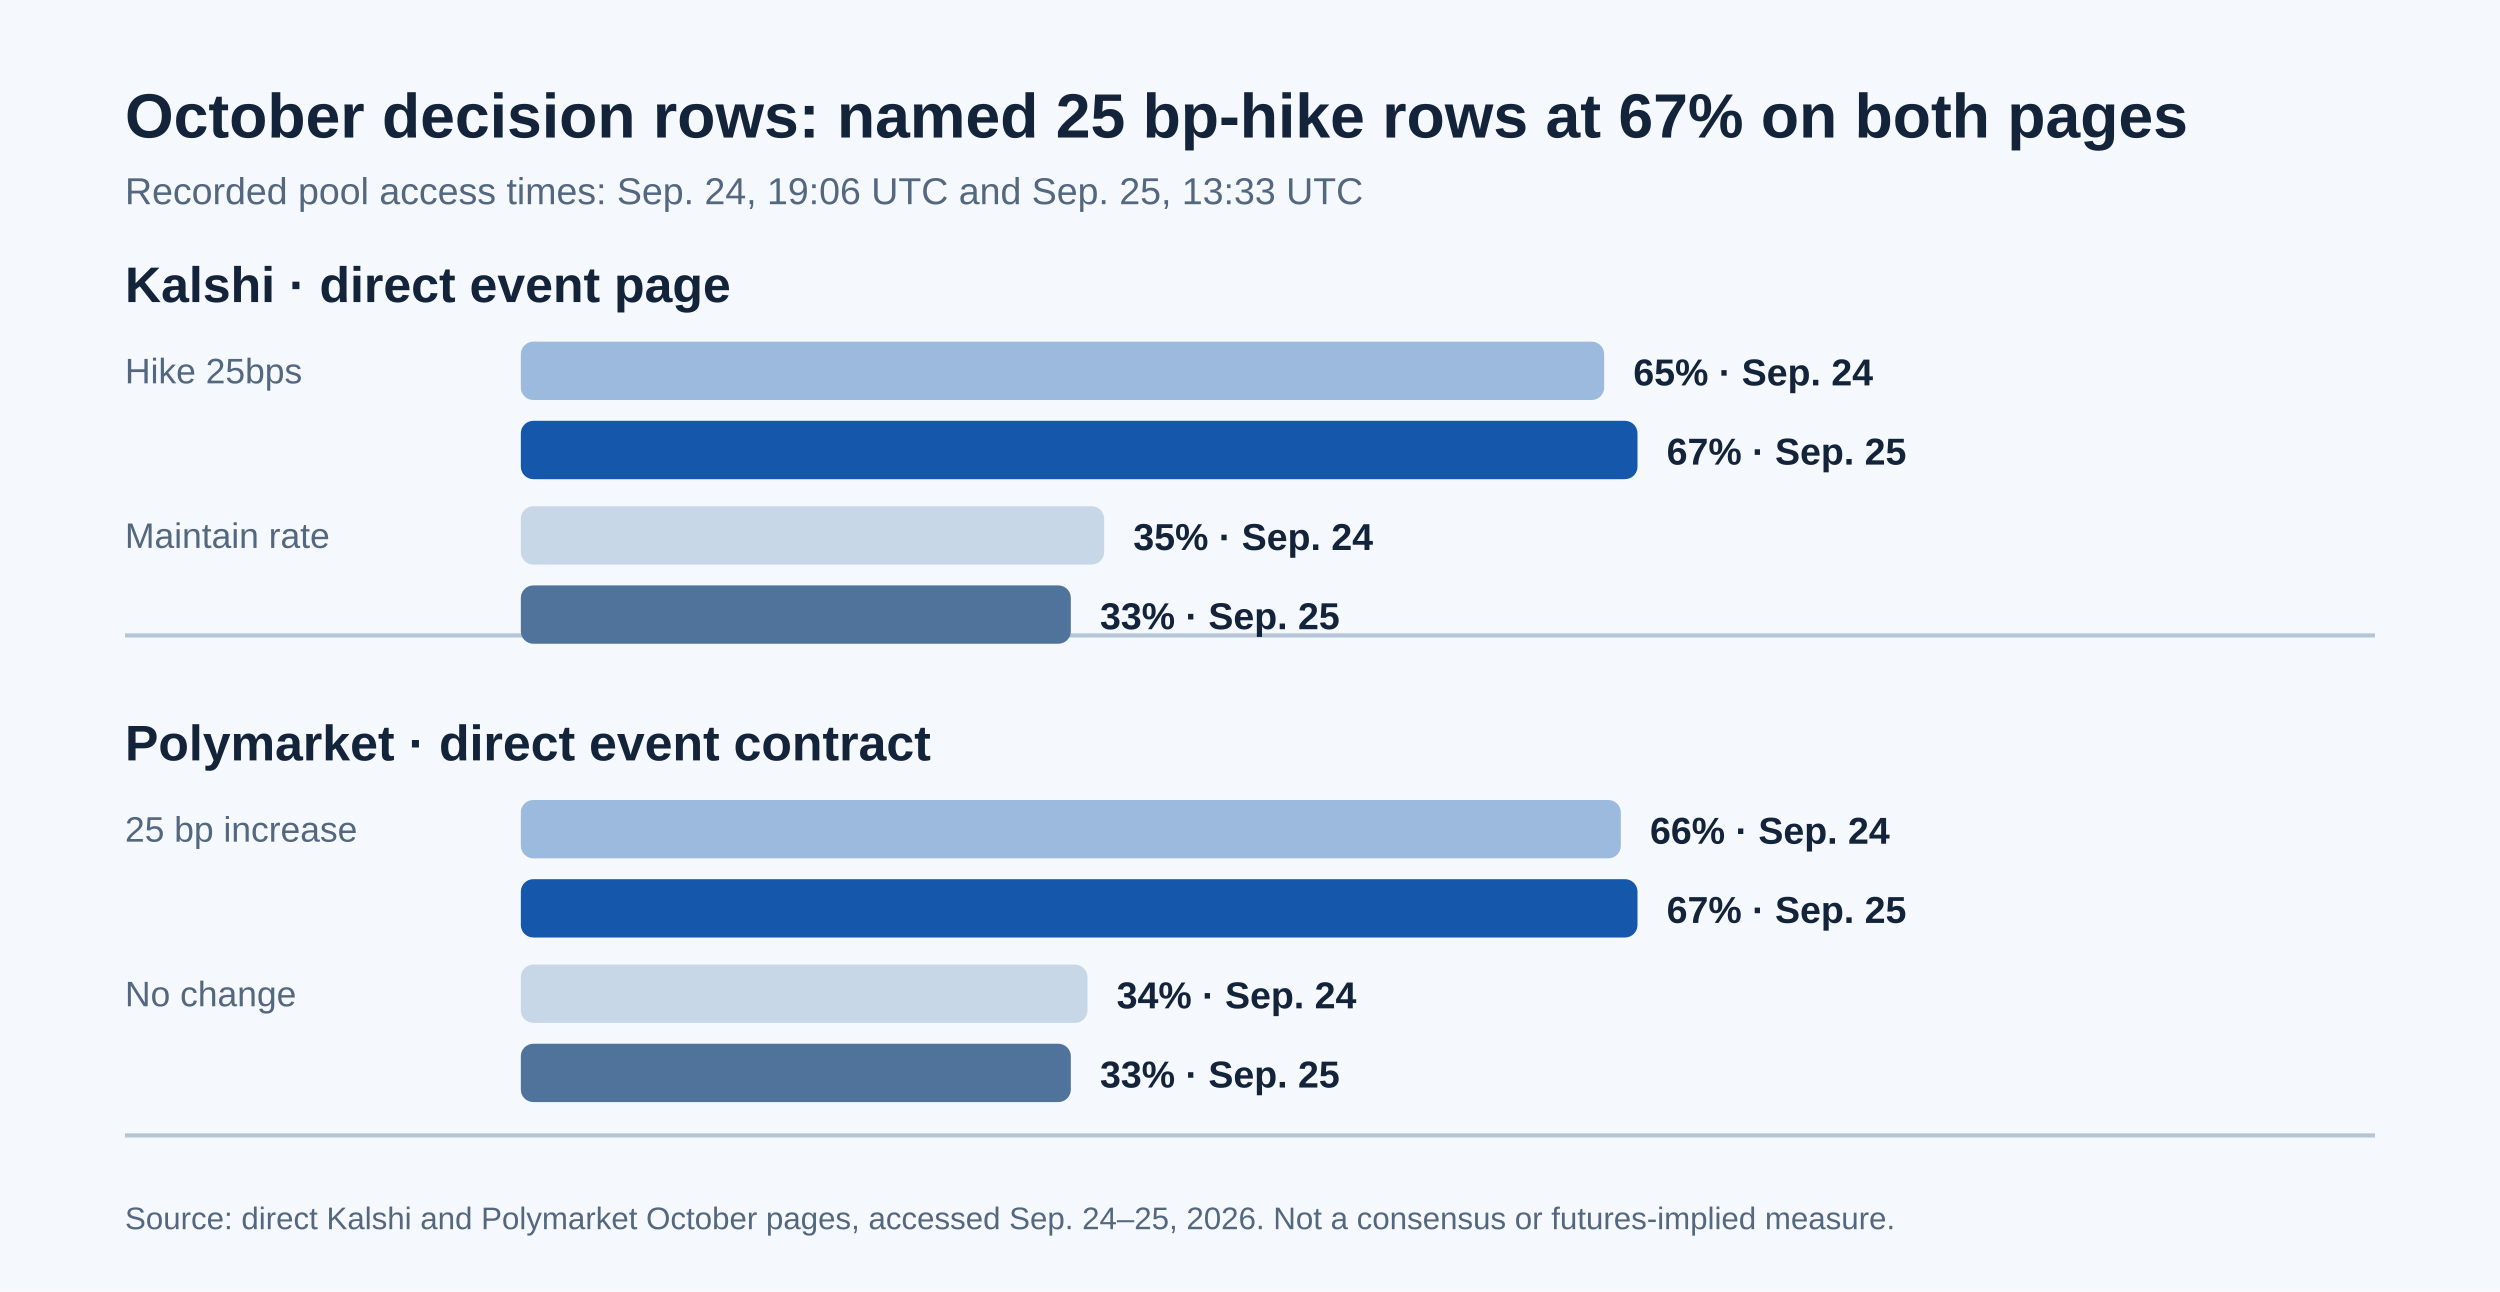
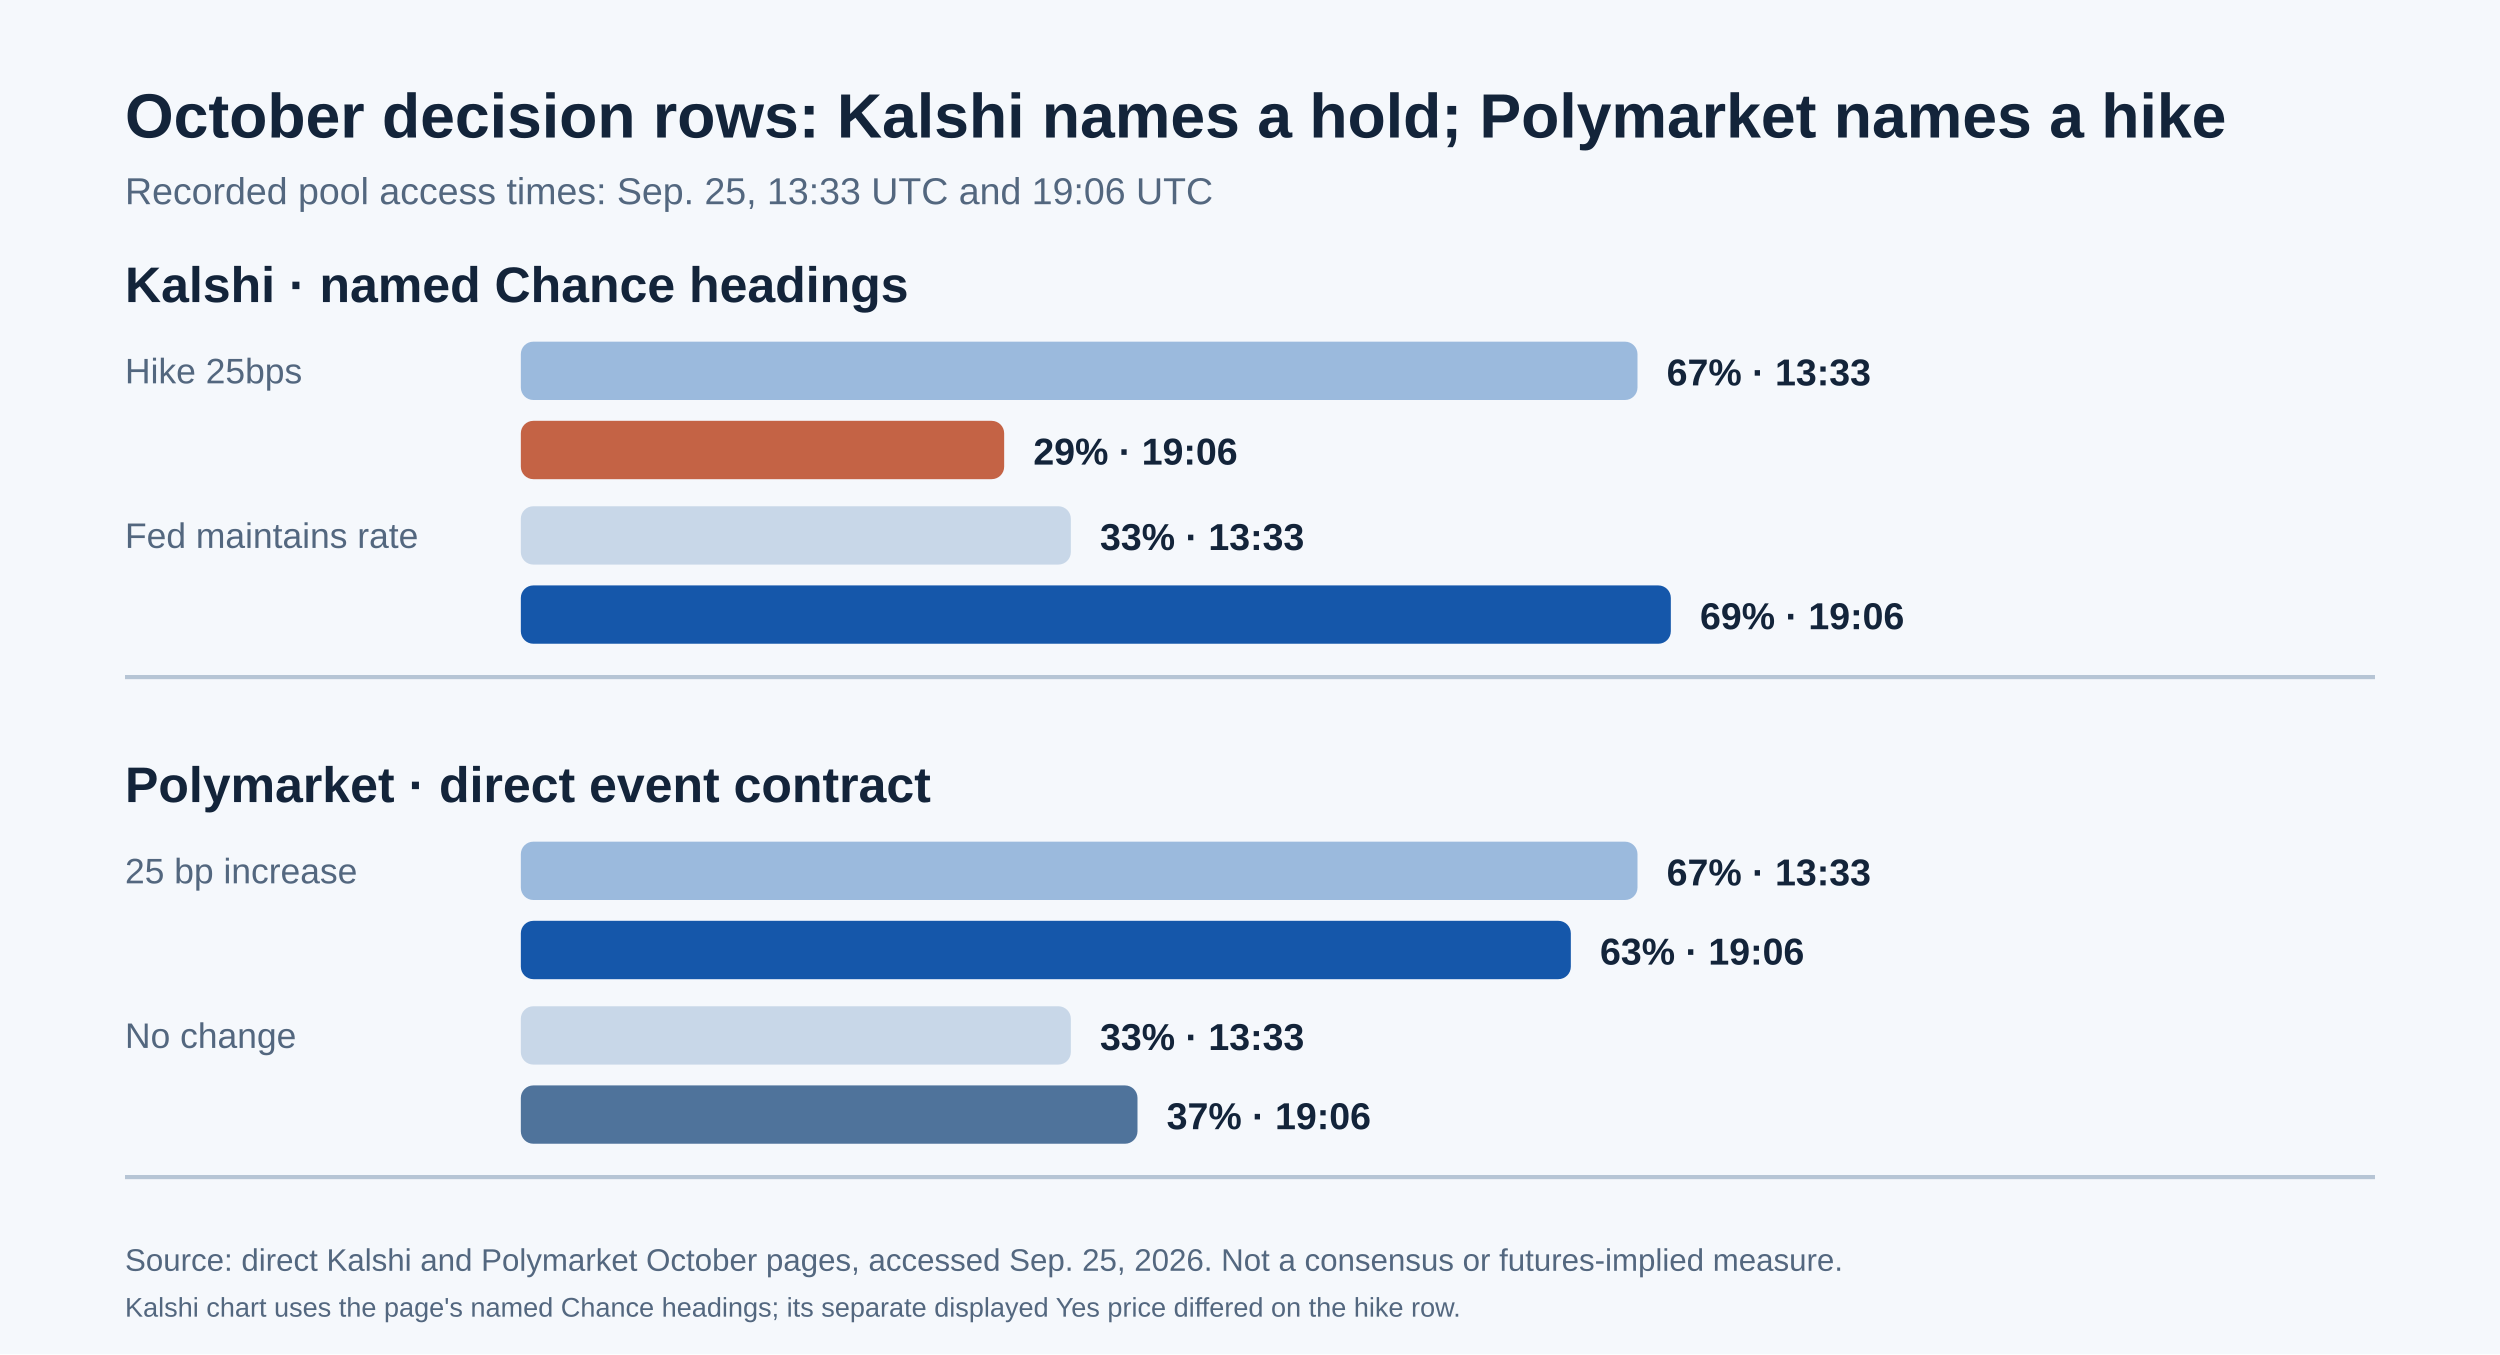
- <svg xmlns="http://www.w3.org/2000/svg" width="1200" height="620" viewBox="0 0 1200 620" role="img" aria-labelledby="title desc">
-   <rect width="1200" height="620" fill="#f5f8fc" />
-   <text x="60" y="66" fill="#13243a" font-family="Arial, sans-serif" font-size="30" font-weight="700">October decision rows: named 25 bp-hike rows at 67% on both pages</text>
-   <text x="60" y="98" fill="#53677f" font-family="Arial, sans-serif" font-size="18">Recorded pool access times: Sep. 24, 19:06 UTC and Sep. 25, 13:33 UTC</text>
-   <line x1="60" y1="305" x2="1140" y2="305" stroke="#b6c5d5" stroke-width="2" />
-   <line x1="60" y1="545" x2="1140" y2="545" stroke="#b6c5d5" stroke-width="2" />
-   <text x="60" y="145" fill="#13243a" font-family="Arial, sans-serif" font-size="24" font-weight="700">Kalshi · direct event page</text>
-   <text x="60" y="365" fill="#13243a" font-family="Arial, sans-serif" font-size="24" font-weight="700">Polymarket · direct event contract</text>
+ <svg xmlns="http://www.w3.org/2000/svg" width="1200" height="650" viewBox="0 0 1200 650" role="img" aria-labelledby="title desc">
+   <rect width="1200" height="650" fill="#f5f8fc" />
+   <text x="60" y="66" fill="#13243a" font-family="Arial, sans-serif" font-size="30" font-weight="700">October decision rows: Kalshi names a hold; Polymarket names a hike</text>
+   <text x="60" y="98" fill="#53677f" font-family="Arial, sans-serif" font-size="18">Recorded pool access times: Sep. 25, 13:33 UTC and 19:06 UTC</text>
+   <line x1="60" y1="325" x2="1140" y2="325" stroke="#b6c5d5" stroke-width="2" />
+   <line x1="60" y1="565" x2="1140" y2="565" stroke="#b6c5d5" stroke-width="2" />
+   <text x="60" y="145" fill="#13243a" font-family="Arial, sans-serif" font-size="24" font-weight="700">Kalshi · named Chance headings</text>
+   <text x="60" y="385" fill="#13243a" font-family="Arial, sans-serif" font-size="24" font-weight="700">Polymarket · direct event contract</text>
  <text x="60" y="184" fill="#53677f" font-family="Arial, sans-serif" font-size="17">Hike 25bps</text>
-   <rect x="250" y="164" width="520" height="28" rx="6" fill="#9bbadd" />
-   <rect x="250" y="202" width="536" height="28" rx="6" fill="#1557aa" />
-   <text x="784" y="185" fill="#13243a" font-family="Arial, sans-serif" font-size="18" font-weight="700">65% · Sep. 24</text>
-   <text x="800" y="223" fill="#13243a" font-family="Arial, sans-serif" font-size="18" font-weight="700">67% · Sep. 25</text>
-   <text x="60" y="263" fill="#53677f" font-family="Arial, sans-serif" font-size="17">Maintain rate</text>
-   <rect x="250" y="243" width="280" height="28" rx="6" fill="#c8d7e8" />
-   <rect x="250" y="281" width="264" height="28" rx="6" fill="#4f739b" />
-   <text x="544" y="264" fill="#13243a" font-family="Arial, sans-serif" font-size="18" font-weight="700">35% · Sep. 24</text>
-   <text x="528" y="302" fill="#13243a" font-family="Arial, sans-serif" font-size="18" font-weight="700">33% · Sep. 25</text>
-   <text x="60" y="404" fill="#53677f" font-family="Arial, sans-serif" font-size="17">25 bp increase</text>
-   <rect x="250" y="384" width="528" height="28" rx="6" fill="#9bbadd" />
-   <rect x="250" y="422" width="536" height="28" rx="6" fill="#1557aa" />
-   <text x="792" y="405" fill="#13243a" font-family="Arial, sans-serif" font-size="18" font-weight="700">66% · Sep. 24</text>
-   <text x="800" y="443" fill="#13243a" font-family="Arial, sans-serif" font-size="18" font-weight="700">67% · Sep. 25</text>
-   <text x="60" y="483" fill="#53677f" font-family="Arial, sans-serif" font-size="17">No change</text>
-   <rect x="250" y="463" width="272" height="28" rx="6" fill="#c8d7e8" />
-   <rect x="250" y="501" width="264" height="28" rx="6" fill="#4f739b" />
-   <text x="536" y="484" fill="#13243a" font-family="Arial, sans-serif" font-size="18" font-weight="700">34% · Sep. 24</text>
-   <text x="528" y="522" fill="#13243a" font-family="Arial, sans-serif" font-size="18" font-weight="700">33% · Sep. 25</text>
-   <text x="60" y="590" fill="#53677f" font-family="Arial, sans-serif" font-size="15">Source: direct Kalshi and Polymarket October pages, accessed Sep. 24–25, 2026. Not a consensus or futures-implied measure.</text>
+   <rect x="250" y="164" width="536" height="28" rx="6" fill="#9bbadd" />
+   <rect x="250" y="202" width="232" height="28" rx="6" fill="#c46345" />
+   <text x="800" y="185" fill="#13243a" font-family="Arial, sans-serif" font-size="18" font-weight="700">67% · 13:33</text>
+   <text x="496" y="223" fill="#13243a" font-family="Arial, sans-serif" font-size="18" font-weight="700">29% · 19:06</text>
+   <text x="60" y="263" fill="#53677f" font-family="Arial, sans-serif" font-size="17">Fed maintains rate</text>
+   <rect x="250" y="243" width="264" height="28" rx="6" fill="#c8d7e8" />
+   <rect x="250" y="281" width="552" height="28" rx="6" fill="#1557aa" />
+   <text x="528" y="264" fill="#13243a" font-family="Arial, sans-serif" font-size="18" font-weight="700">33% · 13:33</text>
+   <text x="816" y="302" fill="#13243a" font-family="Arial, sans-serif" font-size="18" font-weight="700">69% · 19:06</text>
+   <text x="60" y="424" fill="#53677f" font-family="Arial, sans-serif" font-size="17">25 bp increase</text>
+   <rect x="250" y="404" width="536" height="28" rx="6" fill="#9bbadd" />
+   <rect x="250" y="442" width="504" height="28" rx="6" fill="#1557aa" />
+   <text x="800" y="425" fill="#13243a" font-family="Arial, sans-serif" font-size="18" font-weight="700">67% · 13:33</text>
+   <text x="768" y="463" fill="#13243a" font-family="Arial, sans-serif" font-size="18" font-weight="700">63% · 19:06</text>
+   <text x="60" y="503" fill="#53677f" font-family="Arial, sans-serif" font-size="17">No change</text>
+   <rect x="250" y="483" width="264" height="28" rx="6" fill="#c8d7e8" />
+   <rect x="250" y="521" width="296" height="28" rx="6" fill="#4f739b" />
+   <text x="528" y="504" fill="#13243a" font-family="Arial, sans-serif" font-size="18" font-weight="700">33% · 13:33</text>
+   <text x="560" y="542" fill="#13243a" font-family="Arial, sans-serif" font-size="18" font-weight="700">37% · 19:06</text>
+   <text x="60" y="610" fill="#53677f" font-family="Arial, sans-serif" font-size="15">Source: direct Kalshi and Polymarket October pages, accessed Sep. 25, 2026. Not a consensus or futures-implied measure.</text>
+   <text x="60" y="632" fill="#53677f" font-family="Arial, sans-serif" font-size="13">Kalshi chart uses the page's named Chance headings; its separate displayed Yes price differed on the hike row.</text>
</svg>
